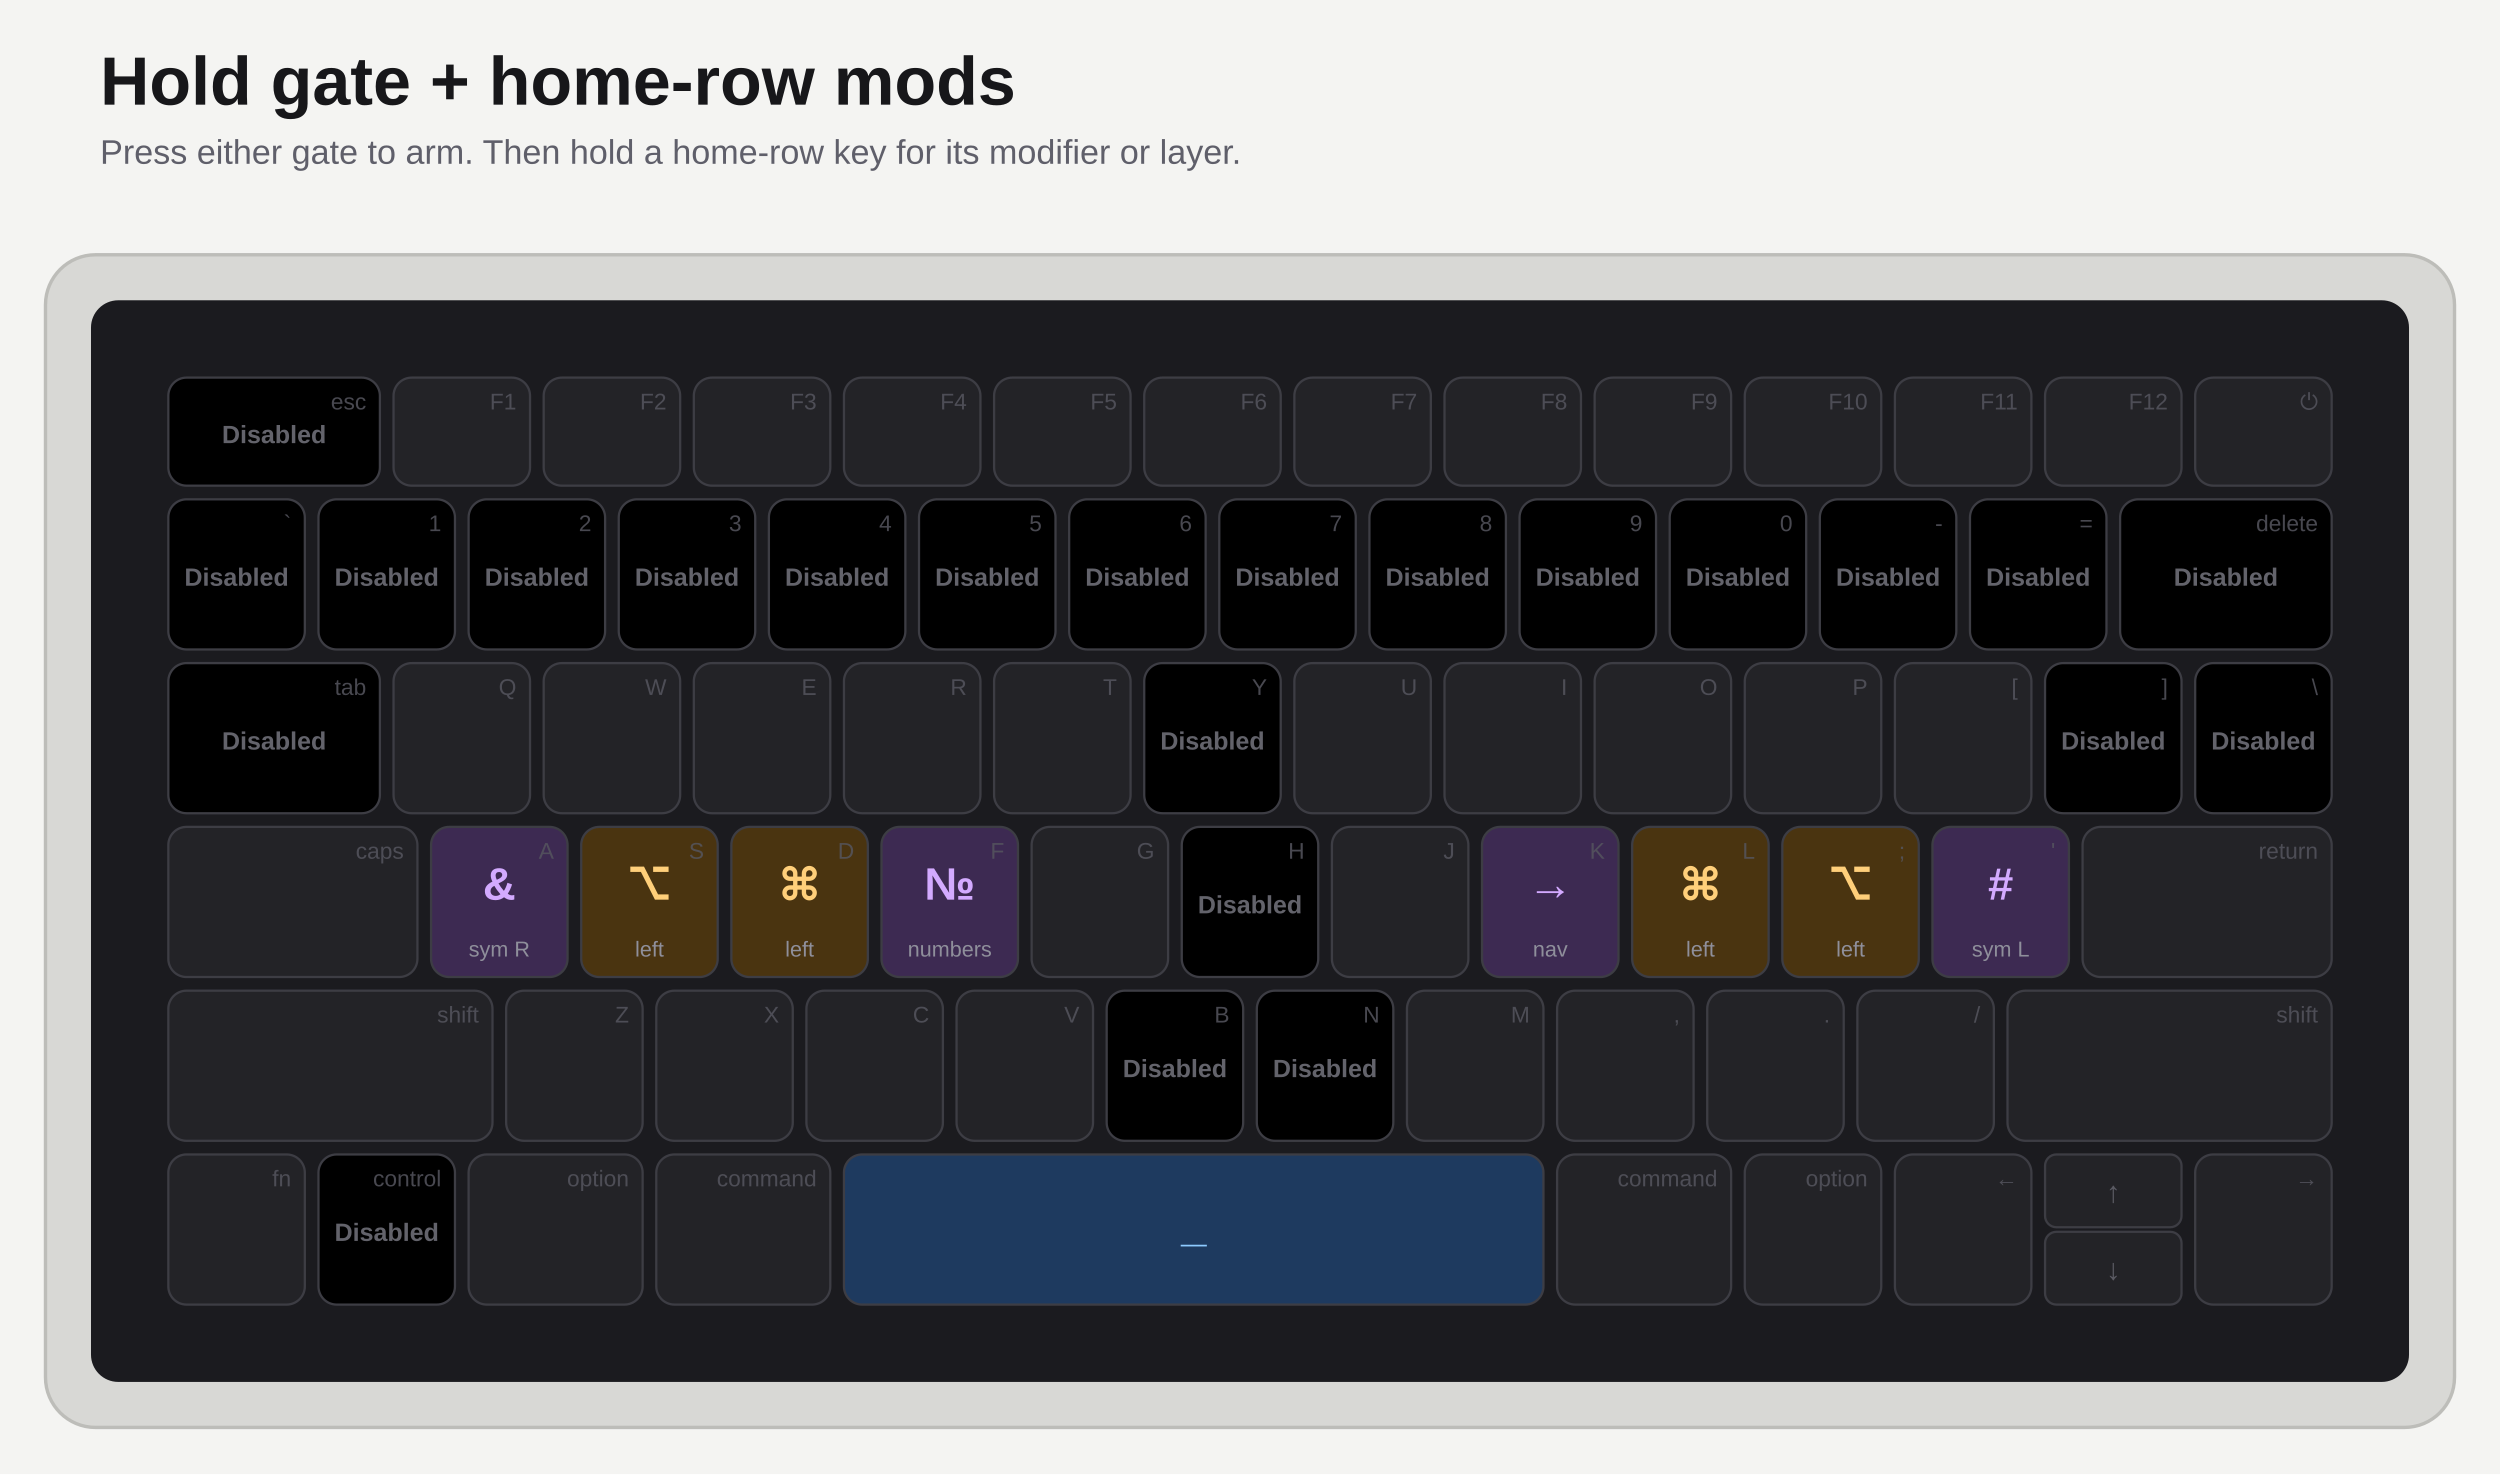
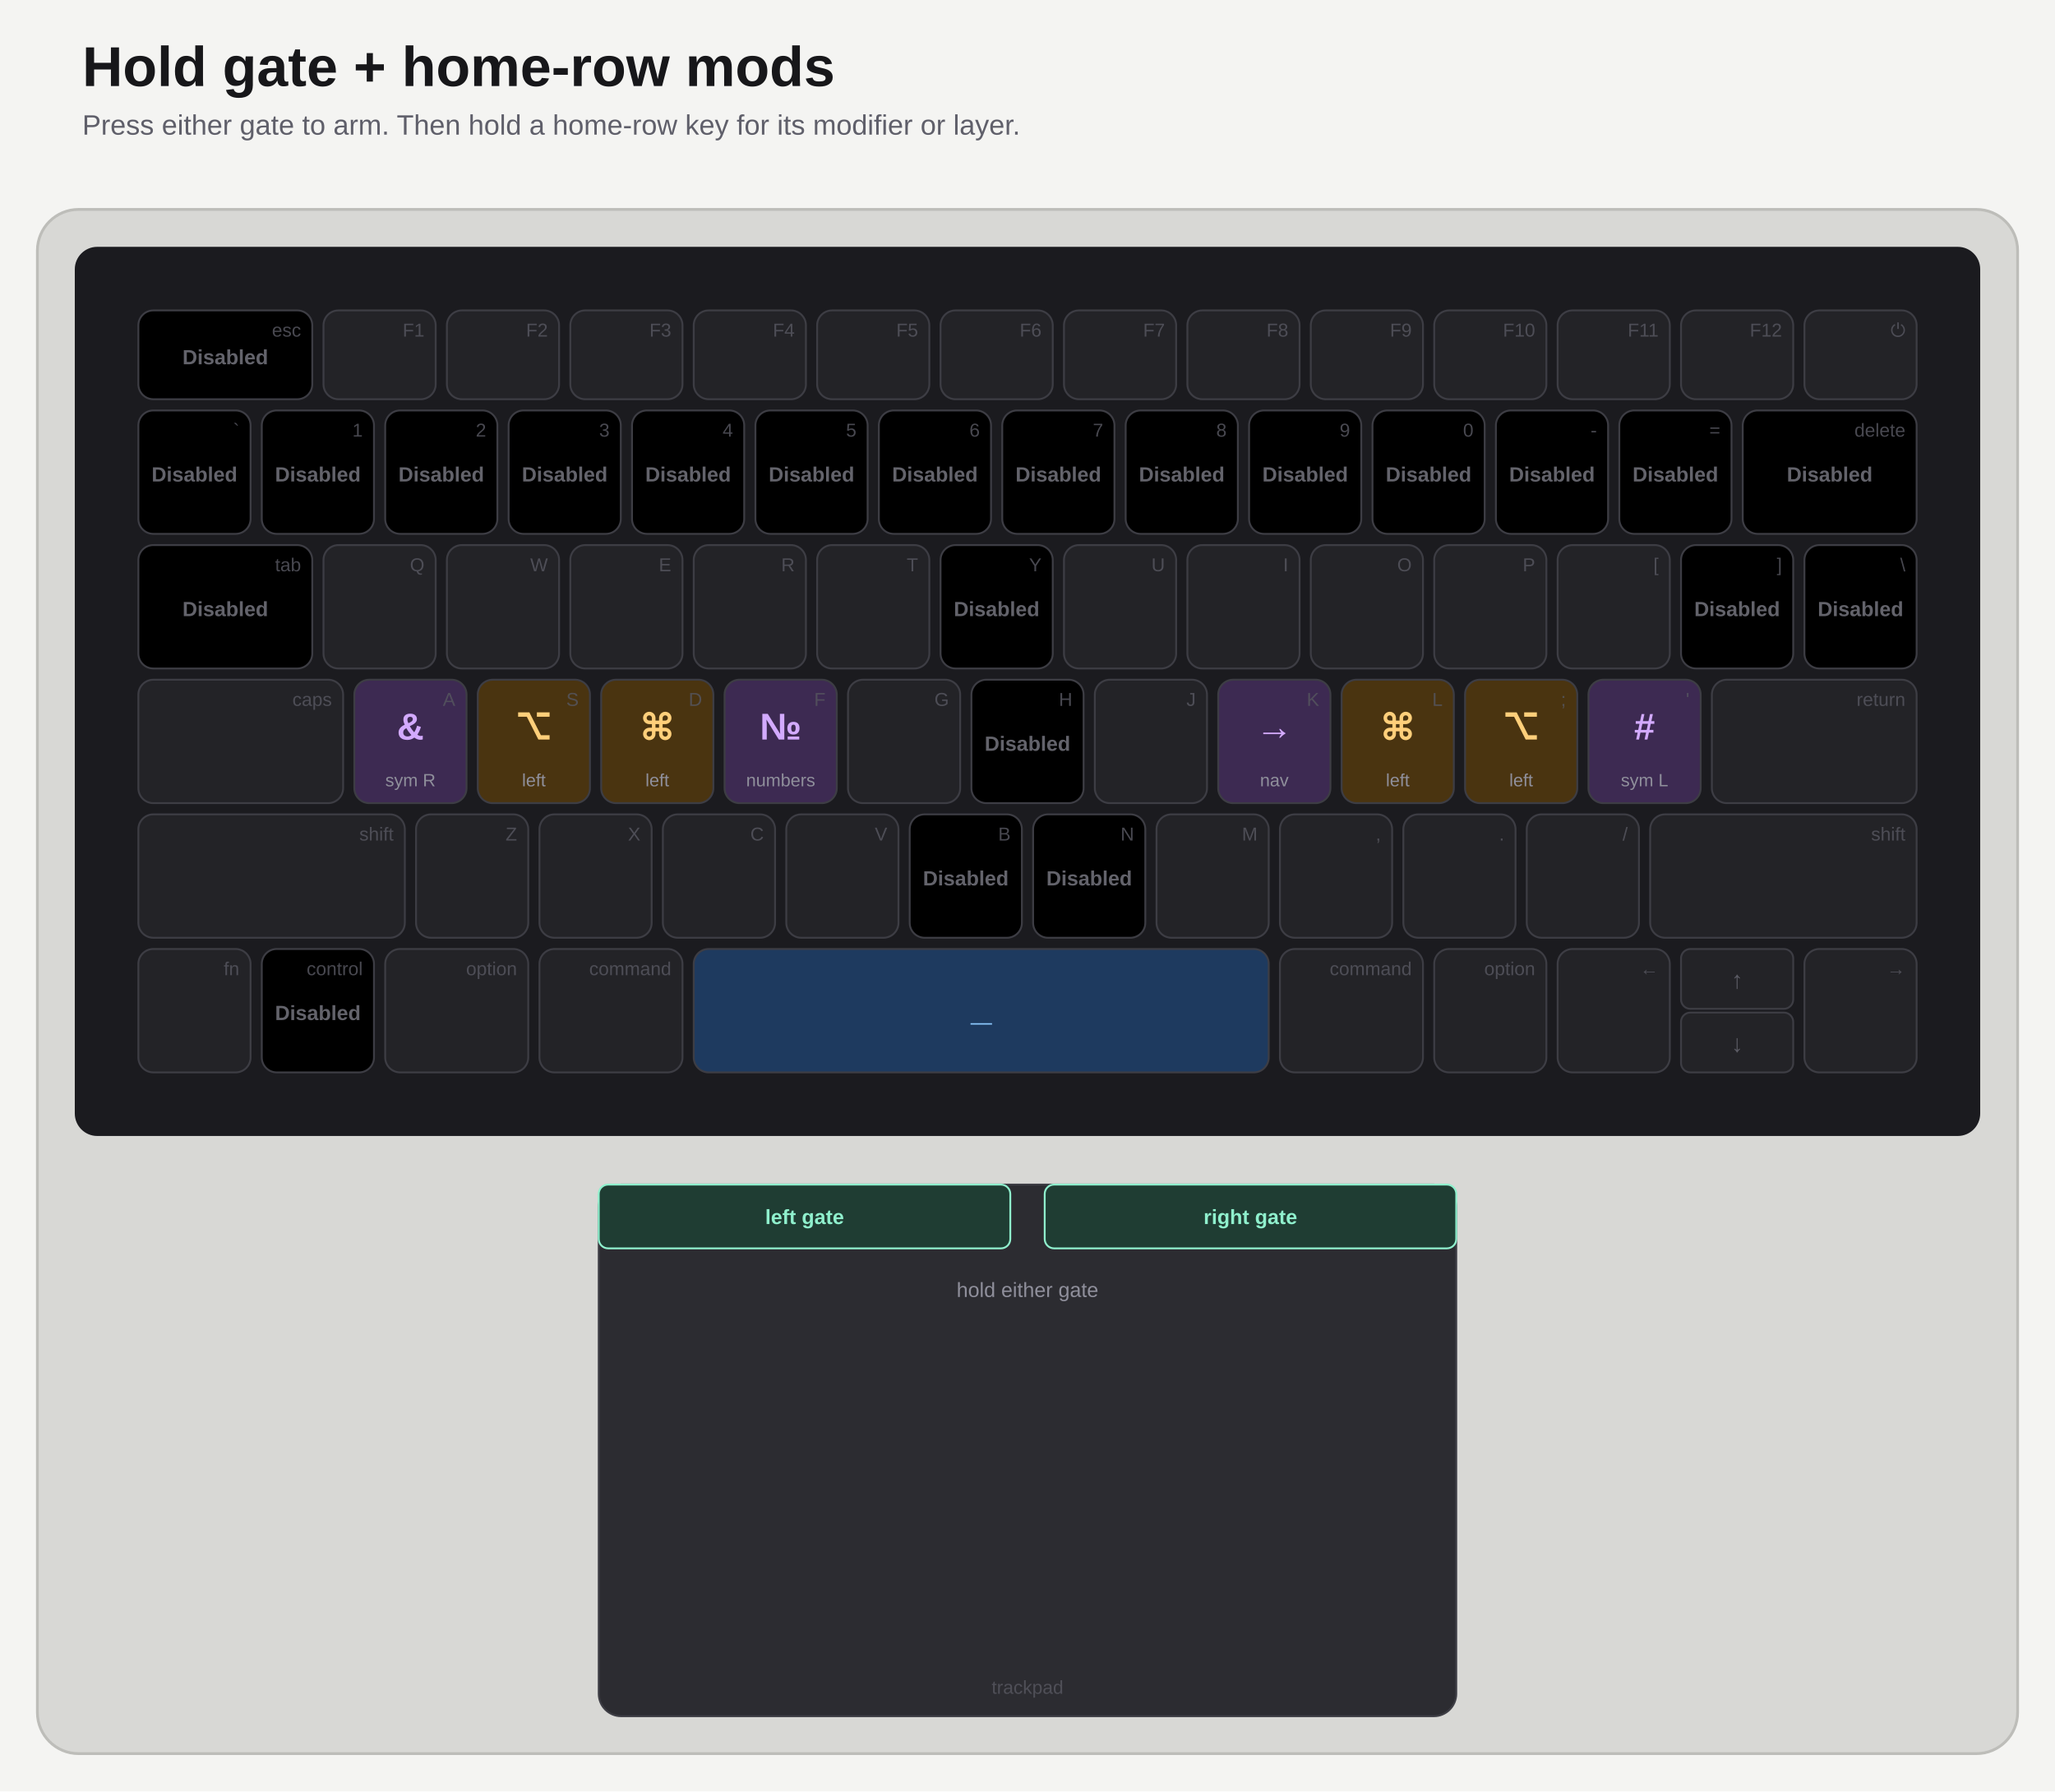
- <svg xmlns="http://www.w3.org/2000/svg" width="1099" height="648" viewBox="0 0 1099 648" role="img" aria-label="Hold gate + home-row mods layer of the splitmac">
-   <rect width="1099" height="648" fill="#f4f4f2" />
+ <svg xmlns="http://www.w3.org/2000/svg" width="1099" height="958" viewBox="0 0 1099 958" role="img" aria-label="Hold gate + home-row mods layer of the splitmac">
+   <rect width="1099" height="958" fill="#f4f4f2" />
  <text x="44.0" y="46.0" fill="#17171a" font-size="30" font-weight="700" text-anchor="start" opacity="1.0" font-family="-apple-system, BlinkMacSystemFont, 'SF Pro Text', 'Helvetica Neue', Arial, sans-serif">Hold gate + home-row mods</text>
  <text x="44.0" y="72.0" fill="#5f5f6a" font-size="15" font-weight="400" text-anchor="start" opacity="1.0" font-family="-apple-system, BlinkMacSystemFont, 'SF Pro Text', 'Helvetica Neue', Arial, sans-serif">Press either gate to arm. Then hold a home-row key for its modifier or layer.</text>
-   <rect x="20.0" y="112.0" width="1059.0" height="515.5" rx="22" fill="#d8d8d5" stroke="#bdbdb9" stroke-width="1.5" />
+   <rect x="20.0" y="112.0" width="1059.0" height="825.8" rx="22" fill="#d8d8d5" stroke="#bdbdb9" stroke-width="1.5" />
  <rect x="40.0" y="132.0" width="1019.0" height="475.5" rx="12" fill="#1b1b1f" />
+   <rect x="320.2" y="633.5" width="458.6" height="284.3" rx="12" fill="#2c2c31" stroke="#3d3d44" stroke-width="1" />
+   <rect x="320.2" y="633.5" width="220.1" height="34.1" rx="5" fill="#1f3d33" stroke="#8ff0cd" stroke-width="1" />
+   <text x="430.3" y="654.6" fill="#8ff0cd" font-size="11" font-weight="600" text-anchor="middle" opacity="1.0" font-family="-apple-system, BlinkMacSystemFont, 'SF Pro Text', 'Helvetica Neue', Arial, sans-serif">left gate</text>
+   <rect x="558.7" y="633.5" width="220.1" height="34.1" rx="5" fill="#1f3d33" stroke="#8ff0cd" stroke-width="1" />
+   <text x="668.7" y="654.6" fill="#8ff0cd" font-size="11" font-weight="600" text-anchor="middle" opacity="1.0" font-family="-apple-system, BlinkMacSystemFont, 'SF Pro Text', 'Helvetica Neue', Arial, sans-serif">right gate</text>
+   <text x="549.5" y="693.6" fill="#8f8f9b" font-size="11" font-weight="500" text-anchor="middle" opacity="1.0" font-family="-apple-system, BlinkMacSystemFont, 'SF Pro Text', 'Helvetica Neue', Arial, sans-serif">hold either gate</text>
+   <text x="549.5" y="905.8" fill="#55555e" font-size="10" font-weight="500" text-anchor="middle" opacity="0.85" font-family="-apple-system, BlinkMacSystemFont, 'SF Pro Text', 'Helvetica Neue', Arial, sans-serif">trackpad</text>
  <rect x="74.0" y="166.0" width="93.0" height="47.5" rx="8" fill="#000000" stroke="#3d3d44" stroke-width="1" />
  <text x="161.0" y="180.0" fill="#55555e" font-size="10" font-weight="500" text-anchor="end" opacity="0.85" font-family="-apple-system, BlinkMacSystemFont, 'SF Pro Text', 'Helvetica Neue', Arial, sans-serif">esc</text>
  <text x="120.5" y="194.8" fill="#63636b" font-size="11" font-weight="600" text-anchor="middle" opacity="1.0" font-family="-apple-system, BlinkMacSystemFont, 'SF Pro Text', 'Helvetica Neue', Arial, sans-serif">Disabled</text>
  <rect x="173.0" y="166.0" width="60.0" height="47.5" rx="8" fill="#232327" stroke="#3d3d44" stroke-width="1" />
  <text x="227.0" y="180.0" fill="#55555e" font-size="10" font-weight="500" text-anchor="end" opacity="0.85" font-family="-apple-system, BlinkMacSystemFont, 'SF Pro Text', 'Helvetica Neue', Arial, sans-serif">F1</text>
  <rect x="239.0" y="166.0" width="60.0" height="47.5" rx="8" fill="#232327" stroke="#3d3d44" stroke-width="1" />
  <text x="293.0" y="180.0" fill="#55555e" font-size="10" font-weight="500" text-anchor="end" opacity="0.85" font-family="-apple-system, BlinkMacSystemFont, 'SF Pro Text', 'Helvetica Neue', Arial, sans-serif">F2</text>
  <rect x="305.0" y="166.0" width="60.0" height="47.5" rx="8" fill="#232327" stroke="#3d3d44" stroke-width="1" />
  <text x="359.0" y="180.0" fill="#55555e" font-size="10" font-weight="500" text-anchor="end" opacity="0.85" font-family="-apple-system, BlinkMacSystemFont, 'SF Pro Text', 'Helvetica Neue', Arial, sans-serif">F3</text>
  <rect x="371.0" y="166.0" width="60.0" height="47.5" rx="8" fill="#232327" stroke="#3d3d44" stroke-width="1" />
  <text x="425.0" y="180.0" fill="#55555e" font-size="10" font-weight="500" text-anchor="end" opacity="0.85" font-family="-apple-system, BlinkMacSystemFont, 'SF Pro Text', 'Helvetica Neue', Arial, sans-serif">F4</text>
  <rect x="437.0" y="166.0" width="60.0" height="47.5" rx="8" fill="#232327" stroke="#3d3d44" stroke-width="1" />
  <text x="491.0" y="180.0" fill="#55555e" font-size="10" font-weight="500" text-anchor="end" opacity="0.85" font-family="-apple-system, BlinkMacSystemFont, 'SF Pro Text', 'Helvetica Neue', Arial, sans-serif">F5</text>
  <rect x="503.0" y="166.0" width="60.0" height="47.5" rx="8" fill="#232327" stroke="#3d3d44" stroke-width="1" />
  <text x="557.0" y="180.0" fill="#55555e" font-size="10" font-weight="500" text-anchor="end" opacity="0.85" font-family="-apple-system, BlinkMacSystemFont, 'SF Pro Text', 'Helvetica Neue', Arial, sans-serif">F6</text>
  <rect x="569.0" y="166.0" width="60.0" height="47.5" rx="8" fill="#232327" stroke="#3d3d44" stroke-width="1" />
  <text x="623.0" y="180.0" fill="#55555e" font-size="10" font-weight="500" text-anchor="end" opacity="0.85" font-family="-apple-system, BlinkMacSystemFont, 'SF Pro Text', 'Helvetica Neue', Arial, sans-serif">F7</text>
  <rect x="635.0" y="166.0" width="60.0" height="47.5" rx="8" fill="#232327" stroke="#3d3d44" stroke-width="1" />
  <text x="689.0" y="180.0" fill="#55555e" font-size="10" font-weight="500" text-anchor="end" opacity="0.85" font-family="-apple-system, BlinkMacSystemFont, 'SF Pro Text', 'Helvetica Neue', Arial, sans-serif">F8</text>
  <rect x="701.0" y="166.0" width="60.0" height="47.5" rx="8" fill="#232327" stroke="#3d3d44" stroke-width="1" />
  <text x="755.0" y="180.0" fill="#55555e" font-size="10" font-weight="500" text-anchor="end" opacity="0.85" font-family="-apple-system, BlinkMacSystemFont, 'SF Pro Text', 'Helvetica Neue', Arial, sans-serif">F9</text>
  <rect x="767.0" y="166.0" width="60.0" height="47.5" rx="8" fill="#232327" stroke="#3d3d44" stroke-width="1" />
  <text x="821.0" y="180.0" fill="#55555e" font-size="10" font-weight="500" text-anchor="end" opacity="0.85" font-family="-apple-system, BlinkMacSystemFont, 'SF Pro Text', 'Helvetica Neue', Arial, sans-serif">F10</text>
  <rect x="833.0" y="166.0" width="60.0" height="47.5" rx="8" fill="#232327" stroke="#3d3d44" stroke-width="1" />
  <text x="887.0" y="180.0" fill="#55555e" font-size="10" font-weight="500" text-anchor="end" opacity="0.85" font-family="-apple-system, BlinkMacSystemFont, 'SF Pro Text', 'Helvetica Neue', Arial, sans-serif">F11</text>
  <rect x="899.0" y="166.0" width="60.0" height="47.5" rx="8" fill="#232327" stroke="#3d3d44" stroke-width="1" />
  <text x="953.0" y="180.0" fill="#55555e" font-size="10" font-weight="500" text-anchor="end" opacity="0.85" font-family="-apple-system, BlinkMacSystemFont, 'SF Pro Text', 'Helvetica Neue', Arial, sans-serif">F12</text>
  <rect x="965.0" y="166.0" width="60.0" height="47.5" rx="8" fill="#232327" stroke="#3d3d44" stroke-width="1" />
  <text x="1019.0" y="180.0" fill="#55555e" font-size="10" font-weight="500" text-anchor="end" opacity="0.85" font-family="-apple-system, BlinkMacSystemFont, 'SF Pro Text', 'Helvetica Neue', Arial, sans-serif">⏻</text>
  <rect x="74.0" y="219.5" width="60.0" height="66.0" rx="8" fill="#000000" stroke="#3d3d44" stroke-width="1" />
  <text x="128.0" y="233.5" fill="#55555e" font-size="10" font-weight="500" text-anchor="end" opacity="0.85" font-family="-apple-system, BlinkMacSystemFont, 'SF Pro Text', 'Helvetica Neue', Arial, sans-serif">`</text>
  <text x="104.0" y="257.5" fill="#63636b" font-size="11" font-weight="600" text-anchor="middle" opacity="1.0" font-family="-apple-system, BlinkMacSystemFont, 'SF Pro Text', 'Helvetica Neue', Arial, sans-serif">Disabled</text>
  <rect x="140.0" y="219.5" width="60.0" height="66.0" rx="8" fill="#000000" stroke="#3d3d44" stroke-width="1" />
  <text x="194.0" y="233.5" fill="#55555e" font-size="10" font-weight="500" text-anchor="end" opacity="0.85" font-family="-apple-system, BlinkMacSystemFont, 'SF Pro Text', 'Helvetica Neue', Arial, sans-serif">1</text>
  <text x="170.0" y="257.5" fill="#63636b" font-size="11" font-weight="600" text-anchor="middle" opacity="1.0" font-family="-apple-system, BlinkMacSystemFont, 'SF Pro Text', 'Helvetica Neue', Arial, sans-serif">Disabled</text>
  <rect x="206.0" y="219.5" width="60.0" height="66.0" rx="8" fill="#000000" stroke="#3d3d44" stroke-width="1" />
  <text x="260.0" y="233.5" fill="#55555e" font-size="10" font-weight="500" text-anchor="end" opacity="0.85" font-family="-apple-system, BlinkMacSystemFont, 'SF Pro Text', 'Helvetica Neue', Arial, sans-serif">2</text>
  <text x="236.0" y="257.5" fill="#63636b" font-size="11" font-weight="600" text-anchor="middle" opacity="1.0" font-family="-apple-system, BlinkMacSystemFont, 'SF Pro Text', 'Helvetica Neue', Arial, sans-serif">Disabled</text>
  <rect x="272.0" y="219.5" width="60.0" height="66.0" rx="8" fill="#000000" stroke="#3d3d44" stroke-width="1" />
  <text x="326.0" y="233.5" fill="#55555e" font-size="10" font-weight="500" text-anchor="end" opacity="0.85" font-family="-apple-system, BlinkMacSystemFont, 'SF Pro Text', 'Helvetica Neue', Arial, sans-serif">3</text>
  <text x="302.0" y="257.5" fill="#63636b" font-size="11" font-weight="600" text-anchor="middle" opacity="1.0" font-family="-apple-system, BlinkMacSystemFont, 'SF Pro Text', 'Helvetica Neue', Arial, sans-serif">Disabled</text>
  <rect x="338.0" y="219.5" width="60.0" height="66.0" rx="8" fill="#000000" stroke="#3d3d44" stroke-width="1" />
  <text x="392.0" y="233.5" fill="#55555e" font-size="10" font-weight="500" text-anchor="end" opacity="0.85" font-family="-apple-system, BlinkMacSystemFont, 'SF Pro Text', 'Helvetica Neue', Arial, sans-serif">4</text>
  <text x="368.0" y="257.5" fill="#63636b" font-size="11" font-weight="600" text-anchor="middle" opacity="1.0" font-family="-apple-system, BlinkMacSystemFont, 'SF Pro Text', 'Helvetica Neue', Arial, sans-serif">Disabled</text>
  <rect x="404.0" y="219.5" width="60.0" height="66.0" rx="8" fill="#000000" stroke="#3d3d44" stroke-width="1" />
  <text x="458.0" y="233.5" fill="#55555e" font-size="10" font-weight="500" text-anchor="end" opacity="0.85" font-family="-apple-system, BlinkMacSystemFont, 'SF Pro Text', 'Helvetica Neue', Arial, sans-serif">5</text>
  <text x="434.0" y="257.5" fill="#63636b" font-size="11" font-weight="600" text-anchor="middle" opacity="1.0" font-family="-apple-system, BlinkMacSystemFont, 'SF Pro Text', 'Helvetica Neue', Arial, sans-serif">Disabled</text>
  <rect x="470.0" y="219.5" width="60.0" height="66.0" rx="8" fill="#000000" stroke="#3d3d44" stroke-width="1" />
  <text x="524.0" y="233.5" fill="#55555e" font-size="10" font-weight="500" text-anchor="end" opacity="0.85" font-family="-apple-system, BlinkMacSystemFont, 'SF Pro Text', 'Helvetica Neue', Arial, sans-serif">6</text>
  <text x="500.0" y="257.5" fill="#63636b" font-size="11" font-weight="600" text-anchor="middle" opacity="1.0" font-family="-apple-system, BlinkMacSystemFont, 'SF Pro Text', 'Helvetica Neue', Arial, sans-serif">Disabled</text>
  <rect x="536.0" y="219.5" width="60.0" height="66.0" rx="8" fill="#000000" stroke="#3d3d44" stroke-width="1" />
  <text x="590.0" y="233.5" fill="#55555e" font-size="10" font-weight="500" text-anchor="end" opacity="0.85" font-family="-apple-system, BlinkMacSystemFont, 'SF Pro Text', 'Helvetica Neue', Arial, sans-serif">7</text>
  <text x="566.0" y="257.5" fill="#63636b" font-size="11" font-weight="600" text-anchor="middle" opacity="1.0" font-family="-apple-system, BlinkMacSystemFont, 'SF Pro Text', 'Helvetica Neue', Arial, sans-serif">Disabled</text>
  <rect x="602.0" y="219.5" width="60.0" height="66.0" rx="8" fill="#000000" stroke="#3d3d44" stroke-width="1" />
  <text x="656.0" y="233.5" fill="#55555e" font-size="10" font-weight="500" text-anchor="end" opacity="0.85" font-family="-apple-system, BlinkMacSystemFont, 'SF Pro Text', 'Helvetica Neue', Arial, sans-serif">8</text>
  <text x="632.0" y="257.5" fill="#63636b" font-size="11" font-weight="600" text-anchor="middle" opacity="1.0" font-family="-apple-system, BlinkMacSystemFont, 'SF Pro Text', 'Helvetica Neue', Arial, sans-serif">Disabled</text>
  <rect x="668.0" y="219.5" width="60.0" height="66.0" rx="8" fill="#000000" stroke="#3d3d44" stroke-width="1" />
  <text x="722.0" y="233.5" fill="#55555e" font-size="10" font-weight="500" text-anchor="end" opacity="0.85" font-family="-apple-system, BlinkMacSystemFont, 'SF Pro Text', 'Helvetica Neue', Arial, sans-serif">9</text>
  <text x="698.0" y="257.5" fill="#63636b" font-size="11" font-weight="600" text-anchor="middle" opacity="1.0" font-family="-apple-system, BlinkMacSystemFont, 'SF Pro Text', 'Helvetica Neue', Arial, sans-serif">Disabled</text>
  <rect x="734.0" y="219.5" width="60.0" height="66.0" rx="8" fill="#000000" stroke="#3d3d44" stroke-width="1" />
  <text x="788.0" y="233.5" fill="#55555e" font-size="10" font-weight="500" text-anchor="end" opacity="0.85" font-family="-apple-system, BlinkMacSystemFont, 'SF Pro Text', 'Helvetica Neue', Arial, sans-serif">0</text>
  <text x="764.0" y="257.5" fill="#63636b" font-size="11" font-weight="600" text-anchor="middle" opacity="1.0" font-family="-apple-system, BlinkMacSystemFont, 'SF Pro Text', 'Helvetica Neue', Arial, sans-serif">Disabled</text>
  <rect x="800.0" y="219.5" width="60.0" height="66.0" rx="8" fill="#000000" stroke="#3d3d44" stroke-width="1" />
  <text x="854.0" y="233.5" fill="#55555e" font-size="10" font-weight="500" text-anchor="end" opacity="0.85" font-family="-apple-system, BlinkMacSystemFont, 'SF Pro Text', 'Helvetica Neue', Arial, sans-serif">-</text>
  <text x="830.0" y="257.5" fill="#63636b" font-size="11" font-weight="600" text-anchor="middle" opacity="1.0" font-family="-apple-system, BlinkMacSystemFont, 'SF Pro Text', 'Helvetica Neue', Arial, sans-serif">Disabled</text>
  <rect x="866.0" y="219.5" width="60.0" height="66.0" rx="8" fill="#000000" stroke="#3d3d44" stroke-width="1" />
  <text x="920.0" y="233.5" fill="#55555e" font-size="10" font-weight="500" text-anchor="end" opacity="0.85" font-family="-apple-system, BlinkMacSystemFont, 'SF Pro Text', 'Helvetica Neue', Arial, sans-serif">=</text>
  <text x="896.0" y="257.5" fill="#63636b" font-size="11" font-weight="600" text-anchor="middle" opacity="1.0" font-family="-apple-system, BlinkMacSystemFont, 'SF Pro Text', 'Helvetica Neue', Arial, sans-serif">Disabled</text>
  <rect x="932.0" y="219.5" width="93.0" height="66.0" rx="8" fill="#000000" stroke="#3d3d44" stroke-width="1" />
  <text x="1019.0" y="233.5" fill="#55555e" font-size="10" font-weight="500" text-anchor="end" opacity="0.85" font-family="-apple-system, BlinkMacSystemFont, 'SF Pro Text', 'Helvetica Neue', Arial, sans-serif">delete</text>
  <text x="978.5" y="257.5" fill="#63636b" font-size="11" font-weight="600" text-anchor="middle" opacity="1.0" font-family="-apple-system, BlinkMacSystemFont, 'SF Pro Text', 'Helvetica Neue', Arial, sans-serif">Disabled</text>
  <rect x="74.0" y="291.5" width="93.0" height="66.0" rx="8" fill="#000000" stroke="#3d3d44" stroke-width="1" />
  <text x="161.0" y="305.5" fill="#55555e" font-size="10" font-weight="500" text-anchor="end" opacity="0.85" font-family="-apple-system, BlinkMacSystemFont, 'SF Pro Text', 'Helvetica Neue', Arial, sans-serif">tab</text>
  <text x="120.5" y="329.5" fill="#63636b" font-size="11" font-weight="600" text-anchor="middle" opacity="1.0" font-family="-apple-system, BlinkMacSystemFont, 'SF Pro Text', 'Helvetica Neue', Arial, sans-serif">Disabled</text>
  <rect x="173.0" y="291.5" width="60.0" height="66.0" rx="8" fill="#232327" stroke="#3d3d44" stroke-width="1" />
  <text x="227.0" y="305.5" fill="#55555e" font-size="10" font-weight="500" text-anchor="end" opacity="0.85" font-family="-apple-system, BlinkMacSystemFont, 'SF Pro Text', 'Helvetica Neue', Arial, sans-serif">Q</text>
  <rect x="239.0" y="291.5" width="60.0" height="66.0" rx="8" fill="#232327" stroke="#3d3d44" stroke-width="1" />
  <text x="293.0" y="305.5" fill="#55555e" font-size="10" font-weight="500" text-anchor="end" opacity="0.85" font-family="-apple-system, BlinkMacSystemFont, 'SF Pro Text', 'Helvetica Neue', Arial, sans-serif">W</text>
  <rect x="305.0" y="291.5" width="60.0" height="66.0" rx="8" fill="#232327" stroke="#3d3d44" stroke-width="1" />
  <text x="359.0" y="305.5" fill="#55555e" font-size="10" font-weight="500" text-anchor="end" opacity="0.85" font-family="-apple-system, BlinkMacSystemFont, 'SF Pro Text', 'Helvetica Neue', Arial, sans-serif">E</text>
  <rect x="371.0" y="291.5" width="60.0" height="66.0" rx="8" fill="#232327" stroke="#3d3d44" stroke-width="1" />
  <text x="425.0" y="305.5" fill="#55555e" font-size="10" font-weight="500" text-anchor="end" opacity="0.85" font-family="-apple-system, BlinkMacSystemFont, 'SF Pro Text', 'Helvetica Neue', Arial, sans-serif">R</text>
  <rect x="437.0" y="291.5" width="60.0" height="66.0" rx="8" fill="#232327" stroke="#3d3d44" stroke-width="1" />
  <text x="491.0" y="305.5" fill="#55555e" font-size="10" font-weight="500" text-anchor="end" opacity="0.85" font-family="-apple-system, BlinkMacSystemFont, 'SF Pro Text', 'Helvetica Neue', Arial, sans-serif">T</text>
  <rect x="503.0" y="291.5" width="60.0" height="66.0" rx="8" fill="#000000" stroke="#3d3d44" stroke-width="1" />
  <text x="557.0" y="305.5" fill="#55555e" font-size="10" font-weight="500" text-anchor="end" opacity="0.85" font-family="-apple-system, BlinkMacSystemFont, 'SF Pro Text', 'Helvetica Neue', Arial, sans-serif">Y</text>
  <text x="533.0" y="329.5" fill="#63636b" font-size="11" font-weight="600" text-anchor="middle" opacity="1.0" font-family="-apple-system, BlinkMacSystemFont, 'SF Pro Text', 'Helvetica Neue', Arial, sans-serif">Disabled</text>
  <rect x="569.0" y="291.5" width="60.0" height="66.0" rx="8" fill="#232327" stroke="#3d3d44" stroke-width="1" />
  <text x="623.0" y="305.5" fill="#55555e" font-size="10" font-weight="500" text-anchor="end" opacity="0.85" font-family="-apple-system, BlinkMacSystemFont, 'SF Pro Text', 'Helvetica Neue', Arial, sans-serif">U</text>
  <rect x="635.0" y="291.5" width="60.0" height="66.0" rx="8" fill="#232327" stroke="#3d3d44" stroke-width="1" />
  <text x="689.0" y="305.5" fill="#55555e" font-size="10" font-weight="500" text-anchor="end" opacity="0.85" font-family="-apple-system, BlinkMacSystemFont, 'SF Pro Text', 'Helvetica Neue', Arial, sans-serif">I</text>
  <rect x="701.0" y="291.5" width="60.0" height="66.0" rx="8" fill="#232327" stroke="#3d3d44" stroke-width="1" />
  <text x="755.0" y="305.5" fill="#55555e" font-size="10" font-weight="500" text-anchor="end" opacity="0.85" font-family="-apple-system, BlinkMacSystemFont, 'SF Pro Text', 'Helvetica Neue', Arial, sans-serif">O</text>
  <rect x="767.0" y="291.5" width="60.0" height="66.0" rx="8" fill="#232327" stroke="#3d3d44" stroke-width="1" />
  <text x="821.0" y="305.5" fill="#55555e" font-size="10" font-weight="500" text-anchor="end" opacity="0.85" font-family="-apple-system, BlinkMacSystemFont, 'SF Pro Text', 'Helvetica Neue', Arial, sans-serif">P</text>
  <rect x="833.0" y="291.5" width="60.0" height="66.0" rx="8" fill="#232327" stroke="#3d3d44" stroke-width="1" />
  <text x="887.0" y="305.5" fill="#55555e" font-size="10" font-weight="500" text-anchor="end" opacity="0.85" font-family="-apple-system, BlinkMacSystemFont, 'SF Pro Text', 'Helvetica Neue', Arial, sans-serif">[</text>
  <rect x="899.0" y="291.5" width="60.0" height="66.0" rx="8" fill="#000000" stroke="#3d3d44" stroke-width="1" />
  <text x="953.0" y="305.5" fill="#55555e" font-size="10" font-weight="500" text-anchor="end" opacity="0.85" font-family="-apple-system, BlinkMacSystemFont, 'SF Pro Text', 'Helvetica Neue', Arial, sans-serif">]</text>
  <text x="929.0" y="329.5" fill="#63636b" font-size="11" font-weight="600" text-anchor="middle" opacity="1.0" font-family="-apple-system, BlinkMacSystemFont, 'SF Pro Text', 'Helvetica Neue', Arial, sans-serif">Disabled</text>
  <rect x="965.0" y="291.5" width="60.0" height="66.0" rx="8" fill="#000000" stroke="#3d3d44" stroke-width="1" />
  <text x="1019.0" y="305.5" fill="#55555e" font-size="10" font-weight="500" text-anchor="end" opacity="0.85" font-family="-apple-system, BlinkMacSystemFont, 'SF Pro Text', 'Helvetica Neue', Arial, sans-serif">\</text>
  <text x="995.0" y="329.5" fill="#63636b" font-size="11" font-weight="600" text-anchor="middle" opacity="1.0" font-family="-apple-system, BlinkMacSystemFont, 'SF Pro Text', 'Helvetica Neue', Arial, sans-serif">Disabled</text>
  <rect x="74.0" y="363.5" width="109.5" height="66.0" rx="8" fill="#232327" stroke="#3d3d44" stroke-width="1" />
  <text x="177.5" y="377.5" fill="#55555e" font-size="10" font-weight="500" text-anchor="end" opacity="0.85" font-family="-apple-system, BlinkMacSystemFont, 'SF Pro Text', 'Helvetica Neue', Arial, sans-serif">caps</text>
  <rect x="189.5" y="363.5" width="60.0" height="66.0" rx="8" fill="#3d2a52" stroke="#3d3d44" stroke-width="1" />
  <text x="243.5" y="377.5" fill="#55555e" font-size="10" font-weight="500" text-anchor="end" opacity="0.85" font-family="-apple-system, BlinkMacSystemFont, 'SF Pro Text', 'Helvetica Neue', Arial, sans-serif">A</text>
  <text x="219.5" y="395.5" fill="#d3aaff" font-size="20" font-weight="700" text-anchor="middle" opacity="1.0" font-family="-apple-system, BlinkMacSystemFont, 'SF Pro Text', 'Helvetica Neue', Arial, sans-serif">&amp;</text>
  <text x="219.5" y="420.5" fill="#8f8f9b" font-size="9.5" font-weight="500" text-anchor="middle" opacity="1.0" font-family="-apple-system, BlinkMacSystemFont, 'SF Pro Text', 'Helvetica Neue', Arial, sans-serif">sym R</text>
  <rect x="255.5" y="363.5" width="60.0" height="66.0" rx="8" fill="#4a3410" stroke="#3d3d44" stroke-width="1" />
  <text x="309.5" y="377.5" fill="#55555e" font-size="10" font-weight="500" text-anchor="end" opacity="0.85" font-family="-apple-system, BlinkMacSystemFont, 'SF Pro Text', 'Helvetica Neue', Arial, sans-serif">S</text>
  <text x="285.5" y="395.5" fill="#ffcf7a" font-size="20" font-weight="700" text-anchor="middle" opacity="1.0" font-family="-apple-system, BlinkMacSystemFont, 'SF Pro Text', 'Helvetica Neue', Arial, sans-serif">⌥</text>
  <text x="285.5" y="420.5" fill="#8f8f9b" font-size="9.5" font-weight="500" text-anchor="middle" opacity="1.0" font-family="-apple-system, BlinkMacSystemFont, 'SF Pro Text', 'Helvetica Neue', Arial, sans-serif">left</text>
  <rect x="321.5" y="363.5" width="60.0" height="66.0" rx="8" fill="#4a3410" stroke="#3d3d44" stroke-width="1" />
  <text x="375.5" y="377.5" fill="#55555e" font-size="10" font-weight="500" text-anchor="end" opacity="0.85" font-family="-apple-system, BlinkMacSystemFont, 'SF Pro Text', 'Helvetica Neue', Arial, sans-serif">D</text>
  <text x="351.5" y="395.5" fill="#ffcf7a" font-size="20" font-weight="700" text-anchor="middle" opacity="1.0" font-family="-apple-system, BlinkMacSystemFont, 'SF Pro Text', 'Helvetica Neue', Arial, sans-serif">⌘</text>
  <text x="351.5" y="420.5" fill="#8f8f9b" font-size="9.5" font-weight="500" text-anchor="middle" opacity="1.0" font-family="-apple-system, BlinkMacSystemFont, 'SF Pro Text', 'Helvetica Neue', Arial, sans-serif">left</text>
  <rect x="387.5" y="363.5" width="60.0" height="66.0" rx="8" fill="#3d2a52" stroke="#3d3d44" stroke-width="1" />
  <text x="441.5" y="377.5" fill="#55555e" font-size="10" font-weight="500" text-anchor="end" opacity="0.85" font-family="-apple-system, BlinkMacSystemFont, 'SF Pro Text', 'Helvetica Neue', Arial, sans-serif">F</text>
  <text x="417.5" y="395.5" fill="#d3aaff" font-size="20" font-weight="700" text-anchor="middle" opacity="1.0" font-family="-apple-system, BlinkMacSystemFont, 'SF Pro Text', 'Helvetica Neue', Arial, sans-serif">№</text>
  <text x="417.5" y="420.5" fill="#8f8f9b" font-size="9.5" font-weight="500" text-anchor="middle" opacity="1.0" font-family="-apple-system, BlinkMacSystemFont, 'SF Pro Text', 'Helvetica Neue', Arial, sans-serif">numbers</text>
  <rect x="453.5" y="363.5" width="60.0" height="66.0" rx="8" fill="#232327" stroke="#3d3d44" stroke-width="1" />
  <text x="507.5" y="377.5" fill="#55555e" font-size="10" font-weight="500" text-anchor="end" opacity="0.85" font-family="-apple-system, BlinkMacSystemFont, 'SF Pro Text', 'Helvetica Neue', Arial, sans-serif">G</text>
  <rect x="519.5" y="363.5" width="60.0" height="66.0" rx="8" fill="#000000" stroke="#3d3d44" stroke-width="1" />
  <text x="573.5" y="377.5" fill="#55555e" font-size="10" font-weight="500" text-anchor="end" opacity="0.85" font-family="-apple-system, BlinkMacSystemFont, 'SF Pro Text', 'Helvetica Neue', Arial, sans-serif">H</text>
  <text x="549.5" y="401.5" fill="#63636b" font-size="11" font-weight="600" text-anchor="middle" opacity="1.0" font-family="-apple-system, BlinkMacSystemFont, 'SF Pro Text', 'Helvetica Neue', Arial, sans-serif">Disabled</text>
  <rect x="585.5" y="363.5" width="60.0" height="66.0" rx="8" fill="#232327" stroke="#3d3d44" stroke-width="1" />
  <text x="639.5" y="377.5" fill="#55555e" font-size="10" font-weight="500" text-anchor="end" opacity="0.85" font-family="-apple-system, BlinkMacSystemFont, 'SF Pro Text', 'Helvetica Neue', Arial, sans-serif">J</text>
  <rect x="651.5" y="363.5" width="60.0" height="66.0" rx="8" fill="#3d2a52" stroke="#3d3d44" stroke-width="1" />
  <text x="705.5" y="377.5" fill="#55555e" font-size="10" font-weight="500" text-anchor="end" opacity="0.85" font-family="-apple-system, BlinkMacSystemFont, 'SF Pro Text', 'Helvetica Neue', Arial, sans-serif">K</text>
  <text x="681.5" y="395.5" fill="#d3aaff" font-size="20" font-weight="700" text-anchor="middle" opacity="1.0" font-family="-apple-system, BlinkMacSystemFont, 'SF Pro Text', 'Helvetica Neue', Arial, sans-serif">→</text>
  <text x="681.5" y="420.5" fill="#8f8f9b" font-size="9.5" font-weight="500" text-anchor="middle" opacity="1.0" font-family="-apple-system, BlinkMacSystemFont, 'SF Pro Text', 'Helvetica Neue', Arial, sans-serif">nav</text>
  <rect x="717.5" y="363.5" width="60.0" height="66.0" rx="8" fill="#4a3410" stroke="#3d3d44" stroke-width="1" />
  <text x="771.5" y="377.5" fill="#55555e" font-size="10" font-weight="500" text-anchor="end" opacity="0.85" font-family="-apple-system, BlinkMacSystemFont, 'SF Pro Text', 'Helvetica Neue', Arial, sans-serif">L</text>
  <text x="747.5" y="395.5" fill="#ffcf7a" font-size="20" font-weight="700" text-anchor="middle" opacity="1.0" font-family="-apple-system, BlinkMacSystemFont, 'SF Pro Text', 'Helvetica Neue', Arial, sans-serif">⌘</text>
  <text x="747.5" y="420.5" fill="#8f8f9b" font-size="9.5" font-weight="500" text-anchor="middle" opacity="1.0" font-family="-apple-system, BlinkMacSystemFont, 'SF Pro Text', 'Helvetica Neue', Arial, sans-serif">left</text>
  <rect x="783.5" y="363.5" width="60.0" height="66.0" rx="8" fill="#4a3410" stroke="#3d3d44" stroke-width="1" />
  <text x="837.5" y="377.5" fill="#55555e" font-size="10" font-weight="500" text-anchor="end" opacity="0.85" font-family="-apple-system, BlinkMacSystemFont, 'SF Pro Text', 'Helvetica Neue', Arial, sans-serif">;</text>
  <text x="813.5" y="395.5" fill="#ffcf7a" font-size="20" font-weight="700" text-anchor="middle" opacity="1.0" font-family="-apple-system, BlinkMacSystemFont, 'SF Pro Text', 'Helvetica Neue', Arial, sans-serif">⌥</text>
  <text x="813.5" y="420.5" fill="#8f8f9b" font-size="9.5" font-weight="500" text-anchor="middle" opacity="1.0" font-family="-apple-system, BlinkMacSystemFont, 'SF Pro Text', 'Helvetica Neue', Arial, sans-serif">left</text>
  <rect x="849.5" y="363.5" width="60.0" height="66.0" rx="8" fill="#3d2a52" stroke="#3d3d44" stroke-width="1" />
  <text x="903.5" y="377.5" fill="#55555e" font-size="10" font-weight="500" text-anchor="end" opacity="0.85" font-family="-apple-system, BlinkMacSystemFont, 'SF Pro Text', 'Helvetica Neue', Arial, sans-serif">'</text>
  <text x="879.5" y="395.5" fill="#d3aaff" font-size="20" font-weight="700" text-anchor="middle" opacity="1.0" font-family="-apple-system, BlinkMacSystemFont, 'SF Pro Text', 'Helvetica Neue', Arial, sans-serif">#</text>
  <text x="879.5" y="420.5" fill="#8f8f9b" font-size="9.5" font-weight="500" text-anchor="middle" opacity="1.0" font-family="-apple-system, BlinkMacSystemFont, 'SF Pro Text', 'Helvetica Neue', Arial, sans-serif">sym L</text>
  <rect x="915.5" y="363.5" width="109.5" height="66.0" rx="8" fill="#232327" stroke="#3d3d44" stroke-width="1" />
  <text x="1019.0" y="377.5" fill="#55555e" font-size="10" font-weight="500" text-anchor="end" opacity="0.85" font-family="-apple-system, BlinkMacSystemFont, 'SF Pro Text', 'Helvetica Neue', Arial, sans-serif">return</text>
  <rect x="74.0" y="435.5" width="142.5" height="66.0" rx="8" fill="#232327" stroke="#3d3d44" stroke-width="1" />
  <text x="210.5" y="449.5" fill="#55555e" font-size="10" font-weight="500" text-anchor="end" opacity="0.85" font-family="-apple-system, BlinkMacSystemFont, 'SF Pro Text', 'Helvetica Neue', Arial, sans-serif">shift</text>
  <rect x="222.5" y="435.5" width="60.0" height="66.0" rx="8" fill="#232327" stroke="#3d3d44" stroke-width="1" />
  <text x="276.5" y="449.5" fill="#55555e" font-size="10" font-weight="500" text-anchor="end" opacity="0.85" font-family="-apple-system, BlinkMacSystemFont, 'SF Pro Text', 'Helvetica Neue', Arial, sans-serif">Z</text>
  <rect x="288.5" y="435.5" width="60.0" height="66.0" rx="8" fill="#232327" stroke="#3d3d44" stroke-width="1" />
  <text x="342.5" y="449.5" fill="#55555e" font-size="10" font-weight="500" text-anchor="end" opacity="0.85" font-family="-apple-system, BlinkMacSystemFont, 'SF Pro Text', 'Helvetica Neue', Arial, sans-serif">X</text>
  <rect x="354.5" y="435.5" width="60.0" height="66.0" rx="8" fill="#232327" stroke="#3d3d44" stroke-width="1" />
  <text x="408.5" y="449.5" fill="#55555e" font-size="10" font-weight="500" text-anchor="end" opacity="0.85" font-family="-apple-system, BlinkMacSystemFont, 'SF Pro Text', 'Helvetica Neue', Arial, sans-serif">C</text>
  <rect x="420.5" y="435.5" width="60.0" height="66.0" rx="8" fill="#232327" stroke="#3d3d44" stroke-width="1" />
  <text x="474.5" y="449.5" fill="#55555e" font-size="10" font-weight="500" text-anchor="end" opacity="0.85" font-family="-apple-system, BlinkMacSystemFont, 'SF Pro Text', 'Helvetica Neue', Arial, sans-serif">V</text>
  <rect x="486.5" y="435.5" width="60.0" height="66.0" rx="8" fill="#000000" stroke="#3d3d44" stroke-width="1" />
  <text x="540.5" y="449.5" fill="#55555e" font-size="10" font-weight="500" text-anchor="end" opacity="0.85" font-family="-apple-system, BlinkMacSystemFont, 'SF Pro Text', 'Helvetica Neue', Arial, sans-serif">B</text>
  <text x="516.5" y="473.5" fill="#63636b" font-size="11" font-weight="600" text-anchor="middle" opacity="1.0" font-family="-apple-system, BlinkMacSystemFont, 'SF Pro Text', 'Helvetica Neue', Arial, sans-serif">Disabled</text>
  <rect x="552.5" y="435.5" width="60.0" height="66.0" rx="8" fill="#000000" stroke="#3d3d44" stroke-width="1" />
  <text x="606.5" y="449.5" fill="#55555e" font-size="10" font-weight="500" text-anchor="end" opacity="0.85" font-family="-apple-system, BlinkMacSystemFont, 'SF Pro Text', 'Helvetica Neue', Arial, sans-serif">N</text>
  <text x="582.5" y="473.5" fill="#63636b" font-size="11" font-weight="600" text-anchor="middle" opacity="1.0" font-family="-apple-system, BlinkMacSystemFont, 'SF Pro Text', 'Helvetica Neue', Arial, sans-serif">Disabled</text>
  <rect x="618.5" y="435.5" width="60.0" height="66.0" rx="8" fill="#232327" stroke="#3d3d44" stroke-width="1" />
  <text x="672.5" y="449.5" fill="#55555e" font-size="10" font-weight="500" text-anchor="end" opacity="0.85" font-family="-apple-system, BlinkMacSystemFont, 'SF Pro Text', 'Helvetica Neue', Arial, sans-serif">M</text>
  <rect x="684.5" y="435.5" width="60.0" height="66.0" rx="8" fill="#232327" stroke="#3d3d44" stroke-width="1" />
  <text x="738.5" y="449.5" fill="#55555e" font-size="10" font-weight="500" text-anchor="end" opacity="0.85" font-family="-apple-system, BlinkMacSystemFont, 'SF Pro Text', 'Helvetica Neue', Arial, sans-serif">,</text>
  <rect x="750.5" y="435.5" width="60.0" height="66.0" rx="8" fill="#232327" stroke="#3d3d44" stroke-width="1" />
  <text x="804.5" y="449.5" fill="#55555e" font-size="10" font-weight="500" text-anchor="end" opacity="0.85" font-family="-apple-system, BlinkMacSystemFont, 'SF Pro Text', 'Helvetica Neue', Arial, sans-serif">.</text>
  <rect x="816.5" y="435.5" width="60.0" height="66.0" rx="8" fill="#232327" stroke="#3d3d44" stroke-width="1" />
  <text x="870.5" y="449.5" fill="#55555e" font-size="10" font-weight="500" text-anchor="end" opacity="0.85" font-family="-apple-system, BlinkMacSystemFont, 'SF Pro Text', 'Helvetica Neue', Arial, sans-serif">/</text>
  <rect x="882.5" y="435.5" width="142.5" height="66.0" rx="8" fill="#232327" stroke="#3d3d44" stroke-width="1" />
  <text x="1019.0" y="449.5" fill="#55555e" font-size="10" font-weight="500" text-anchor="end" opacity="0.85" font-family="-apple-system, BlinkMacSystemFont, 'SF Pro Text', 'Helvetica Neue', Arial, sans-serif">shift</text>
  <rect x="74.0" y="507.5" width="60.0" height="66.0" rx="8" fill="#232327" stroke="#3d3d44" stroke-width="1" />
  <text x="128.0" y="521.5" fill="#55555e" font-size="10" font-weight="500" text-anchor="end" opacity="0.85" font-family="-apple-system, BlinkMacSystemFont, 'SF Pro Text', 'Helvetica Neue', Arial, sans-serif">fn</text>
  <rect x="140.0" y="507.5" width="60.0" height="66.0" rx="8" fill="#000000" stroke="#3d3d44" stroke-width="1" />
  <text x="194.0" y="521.5" fill="#55555e" font-size="10" font-weight="500" text-anchor="end" opacity="0.85" font-family="-apple-system, BlinkMacSystemFont, 'SF Pro Text', 'Helvetica Neue', Arial, sans-serif">control</text>
  <text x="170.0" y="545.5" fill="#63636b" font-size="11" font-weight="600" text-anchor="middle" opacity="1.0" font-family="-apple-system, BlinkMacSystemFont, 'SF Pro Text', 'Helvetica Neue', Arial, sans-serif">Disabled</text>
  <rect x="206.0" y="507.5" width="76.5" height="66.0" rx="8" fill="#232327" stroke="#3d3d44" stroke-width="1" />
  <text x="276.5" y="521.5" fill="#55555e" font-size="10" font-weight="500" text-anchor="end" opacity="0.85" font-family="-apple-system, BlinkMacSystemFont, 'SF Pro Text', 'Helvetica Neue', Arial, sans-serif">option</text>
  <rect x="288.5" y="507.5" width="76.5" height="66.0" rx="8" fill="#232327" stroke="#3d3d44" stroke-width="1" />
  <text x="359.0" y="521.5" fill="#55555e" font-size="10" font-weight="500" text-anchor="end" opacity="0.85" font-family="-apple-system, BlinkMacSystemFont, 'SF Pro Text', 'Helvetica Neue', Arial, sans-serif">command</text>
  <rect x="371.0" y="507.5" width="307.5" height="66.0" rx="8" fill="#1e3a5f" stroke="#3d3d44" stroke-width="1" />
  <text x="524.8" y="545.5" fill="#8ecbff" font-size="20" font-weight="700" text-anchor="middle" opacity="1.0" font-family="-apple-system, BlinkMacSystemFont, 'SF Pro Text', 'Helvetica Neue', Arial, sans-serif">_</text>
  <rect x="684.5" y="507.5" width="76.5" height="66.0" rx="8" fill="#232327" stroke="#3d3d44" stroke-width="1" />
  <text x="755.0" y="521.5" fill="#55555e" font-size="10" font-weight="500" text-anchor="end" opacity="0.85" font-family="-apple-system, BlinkMacSystemFont, 'SF Pro Text', 'Helvetica Neue', Arial, sans-serif">command</text>
  <rect x="767.0" y="507.5" width="60.0" height="66.0" rx="8" fill="#232327" stroke="#3d3d44" stroke-width="1" />
  <text x="821.0" y="521.5" fill="#55555e" font-size="10" font-weight="500" text-anchor="end" opacity="0.85" font-family="-apple-system, BlinkMacSystemFont, 'SF Pro Text', 'Helvetica Neue', Arial, sans-serif">option</text>
  <rect x="833.0" y="507.5" width="60.0" height="66.0" rx="8" fill="#232327" stroke="#3d3d44" stroke-width="1" />
  <text x="887.0" y="521.5" fill="#55555e" font-size="10" font-weight="500" text-anchor="end" opacity="0.85" font-family="-apple-system, BlinkMacSystemFont, 'SF Pro Text', 'Helvetica Neue', Arial, sans-serif">←</text>
  <rect x="899.0" y="507.5" width="60.0" height="32.0" rx="5" fill="#232327" stroke="#3d3d44" stroke-width="1" />
  <text x="929.0" y="528.5" fill="#5a5a63" font-size="13" font-weight="600" text-anchor="middle" opacity="1.0" font-family="-apple-system, BlinkMacSystemFont, 'SF Pro Text', 'Helvetica Neue', Arial, sans-serif">↑</text>
  <rect x="899.0" y="541.5" width="60.0" height="32.0" rx="5" fill="#232327" stroke="#3d3d44" stroke-width="1" />
  <text x="929.0" y="562.5" fill="#5a5a63" font-size="13" font-weight="600" text-anchor="middle" opacity="1.0" font-family="-apple-system, BlinkMacSystemFont, 'SF Pro Text', 'Helvetica Neue', Arial, sans-serif">↓</text>
  <rect x="965.0" y="507.5" width="60.0" height="66.0" rx="8" fill="#232327" stroke="#3d3d44" stroke-width="1" />
  <text x="1019.0" y="521.5" fill="#55555e" font-size="10" font-weight="500" text-anchor="end" opacity="0.85" font-family="-apple-system, BlinkMacSystemFont, 'SF Pro Text', 'Helvetica Neue', Arial, sans-serif">→</text>
</svg>
